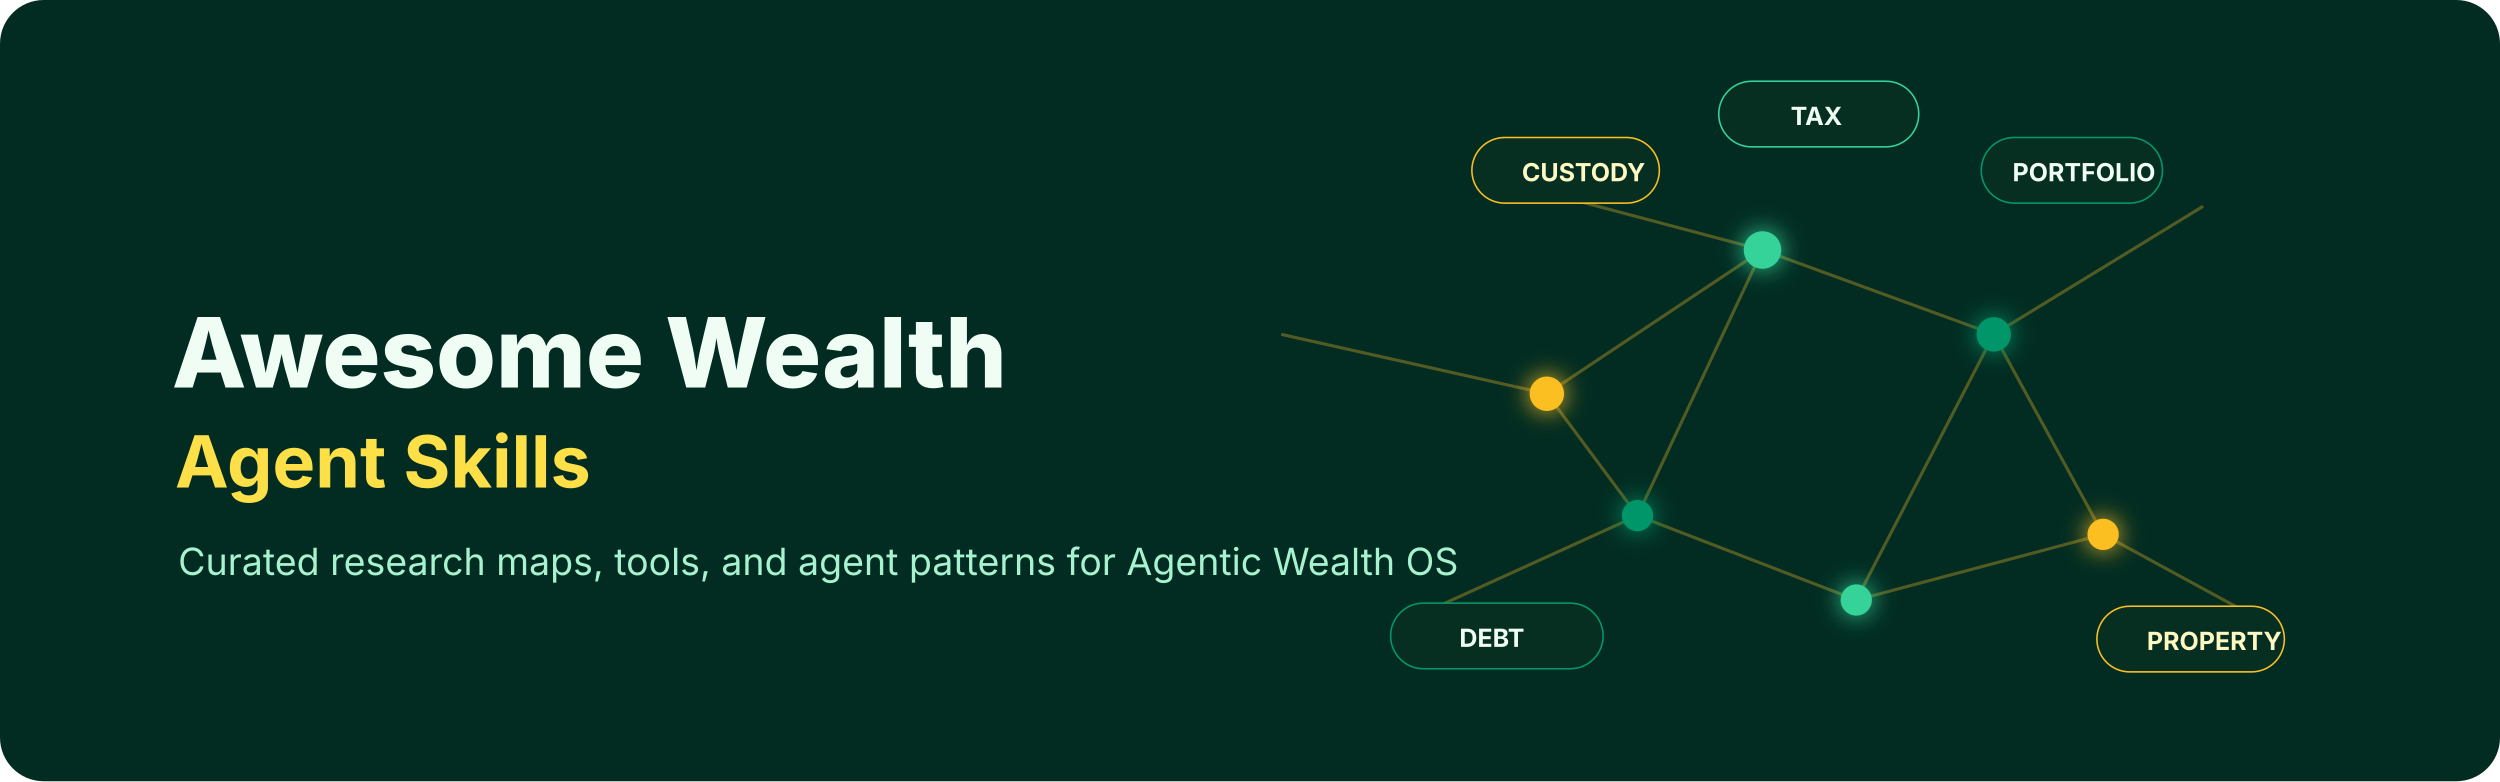
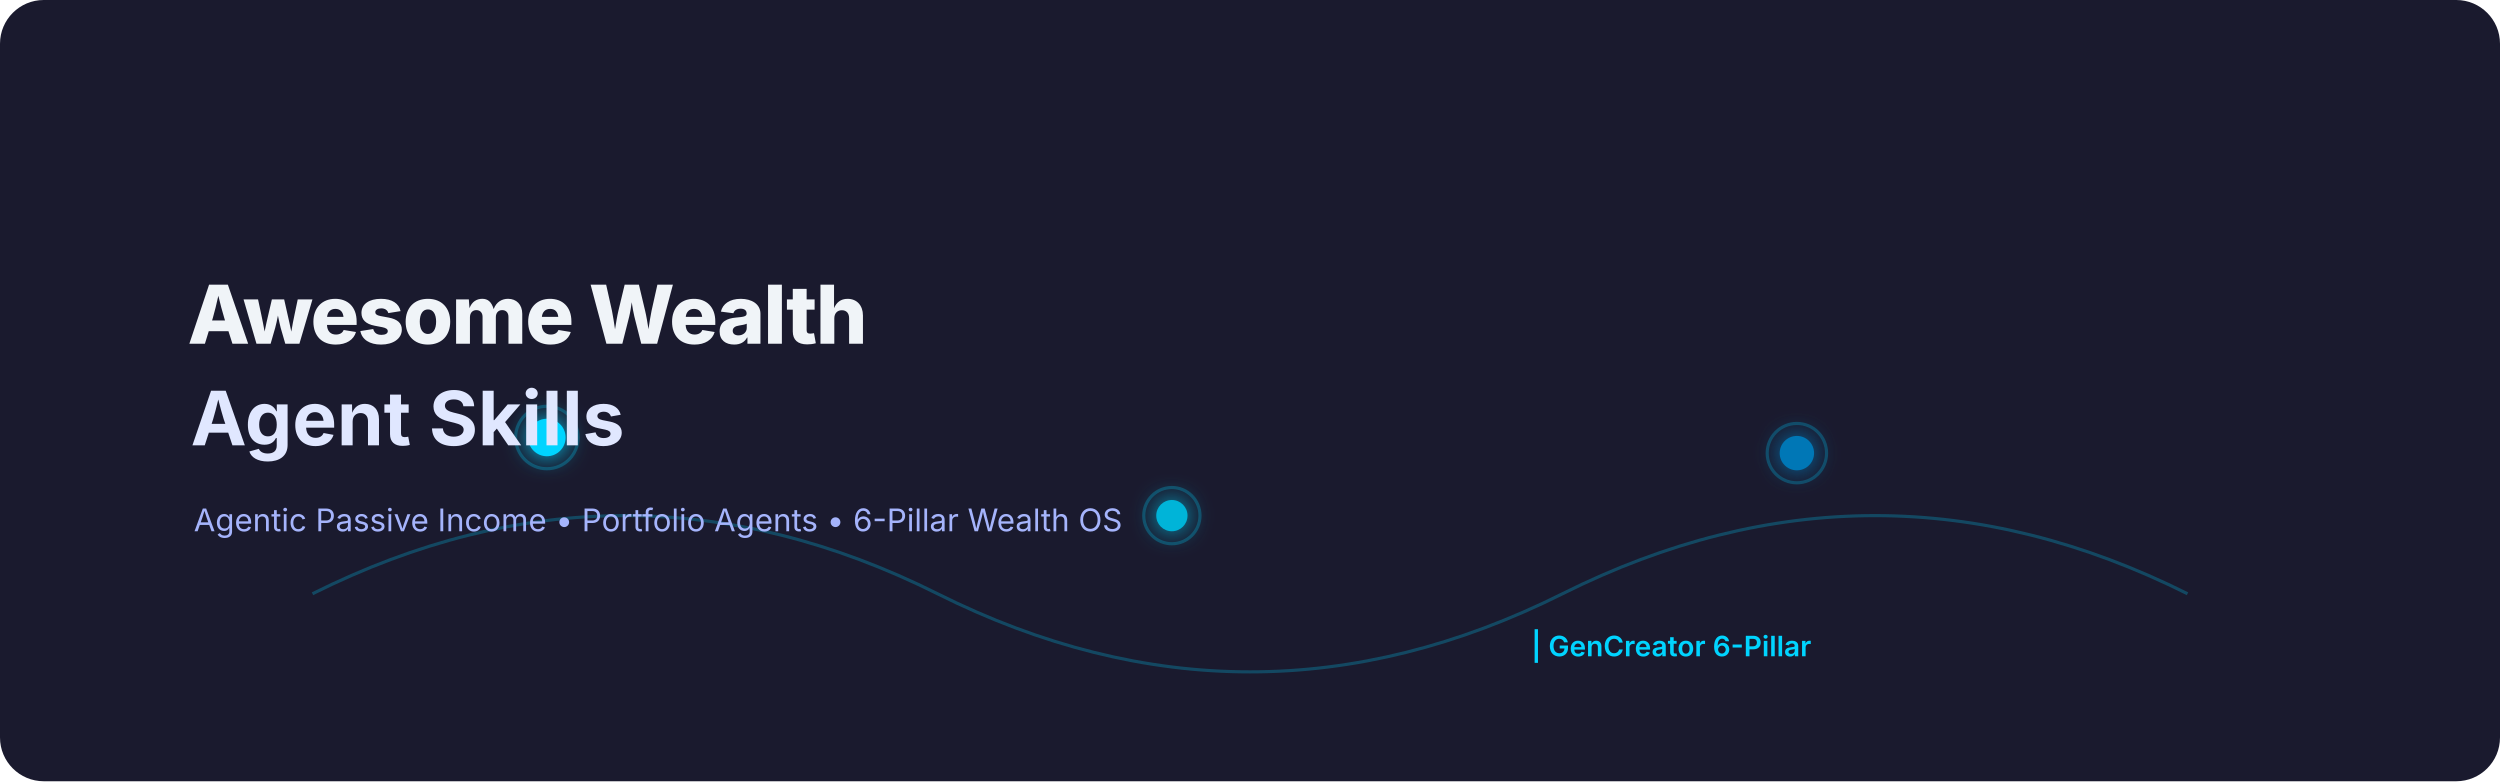
<svg xmlns="http://www.w3.org/2000/svg" width="1600" height="500" viewBox="0 0 1600 500" fill="none" role="img" aria-labelledby="title desc">
  <defs>
    <linearGradient id="bg" x1="0" y1="0" x2="1600" y2="500">
-       <stop stop-color="#022c22" />
-       <stop offset="0.48" stop-color="#064e3b" />
-       <stop offset="1" stop-color="#022c22" />
+       <stop stop-color="#1a1a2e" />
+       <stop offset="0.5" stop-color="#16213e" />
+       <stop offset="1" stop-color="#0f3460" />
    </linearGradient>
    <linearGradient id="accent" x1="200" y1="100" x2="1420" y2="420">
-       <stop stop-color="#fbbf24" />
-       <stop offset="0.45" stop-color="#34d399" />
-       <stop offset="1" stop-color="#059669" />
+       <stop stop-color="#00d4ff" />
+       <stop offset="0.5" stop-color="#00b4d8" />
+       <stop offset="1" stop-color="#0077b6" />
    </linearGradient>
    <filter id="glow" x="-30%" y="-30%" width="160%" height="160%">
      <feGaussianBlur stdDeviation="8" result="blur" />
      <feMerge>
        <feMergeNode in="blur" />
        <feMergeNode in="SourceGraphic" />
      </feMerge>
    </filter>
  </defs>
  <rect width="1600" height="500" rx="28" fill="url(#bg)" />
-   <g opacity="0.32" stroke="url(#accent)" stroke-width="2">
-     <path d="M990 252L1128 160L1276 214L1346 342L1188 384L1048 330L990 252Z" />
-     <path d="M962 116L1128 160M1276 214L1410 132M1346 342L1460 404M1048 330L916 390M990 252L820 214" />
-     <path d="M1128 160L1048 330M1276 214L1188 384" />
+   <g opacity="0.25" stroke="url(#accent)" stroke-width="2">
+     <path d="M200 380 Q400 280 600 380 Q800 480 1000 380 Q1200 280 1400 380" />
+     <circle cx="350" cy="280" r="20" fill="none" stroke="#00d4ff" />
+     <circle cx="750" cy="330" r="18" fill="none" stroke="#00d4ff" />
+     <circle cx="1150" cy="290" r="19" fill="none" stroke="#00d4ff" />
  </g>
  <g filter="url(#glow)">
-     <circle cx="990" cy="252" r="11" fill="#fbbf24" />
-     <circle cx="1128" cy="160" r="12" fill="#34d399" />
-     <circle cx="1276" cy="214" r="11" fill="#059669" />
-     <circle cx="1346" cy="342" r="10" fill="#fbbf24" />
-     <circle cx="1188" cy="384" r="10" fill="#34d399" />
-     <circle cx="1048" cy="330" r="10" fill="#059669" />
+     <circle cx="350" cy="280" r="12" fill="#00d4ff" />
+     <circle cx="750" cy="330" r="10" fill="#00b4d8" />
+     <circle cx="1150" cy="290" r="11" fill="#0077b6" />
  </g>
-   <g>
-     <rect x="942" y="88" width="120" height="42" rx="21" fill="#062f22" stroke="#fbbf24" />
-     <rect x="1100" y="52" width="128" height="42" rx="21" fill="#062f22" stroke="#34d399" />
-     <rect x="1268" y="88" width="116" height="42" rx="21" fill="#062f22" stroke="#059669" />
-     <rect x="1342" y="388" width="120" height="42" rx="21" fill="#062f22" stroke="#fbbf24" />
-     <rect x="890" y="386" width="136" height="42" rx="21" fill="#062f22" stroke="#059669" />
-   </g>
-   <text x="110" y="248" fill="#f0fdf4" font-family="Inter, Segoe UI, Arial, sans-serif" font-size="62" font-weight="800" letter-spacing="0">Awesome Wealth</text>
-   <text x="112" y="312" fill="#fde047" font-family="Inter, Segoe UI, Arial, sans-serif" font-size="46" font-weight="700" letter-spacing="0">Agent Skills</text>
-   <text x="114" y="368" fill="#a7f3d0" font-family="Inter, Segoe UI, Arial, sans-serif" font-size="24" letter-spacing="0">Curated research maps, tools, and agent patterns for Agentic Wealth OS</text>
-   <text x="974" y="116" fill="#fef9c3" font-family="Inter, Segoe UI, Arial, sans-serif" font-size="16" font-weight="700">CUSTODY</text>
-   <text x="1146" y="80" fill="#f0fdf4" font-family="Inter, Segoe UI, Arial, sans-serif" font-size="16" font-weight="700">TAX</text>
-   <text x="1288" y="116" fill="#f0fdf4" font-family="Inter, Segoe UI, Arial, sans-serif" font-size="16" font-weight="700">PORTFOLIO</text>
-   <text x="1374" y="416" fill="#fef9c3" font-family="Inter, Segoe UI, Arial, sans-serif" font-size="16" font-weight="700">PROPERTY</text>
-   <text x="934" y="414" fill="#f0fdf4" font-family="Inter, Segoe UI, Arial, sans-serif" font-size="16" font-weight="700">DEBT</text>
+   <text x="120" y="220" fill="#f0f4f8" font-family="Inter, Segoe UI, Arial, sans-serif" font-size="52" font-weight="800" letter-spacing="-1">Awesome Wealth</text>
+   <text x="122" y="285" fill="#e0e7ff" font-family="Inter, Segoe UI, Arial, sans-serif" font-size="48" font-weight="700">Agent Skills</text>
+   <text x="124" y="340" fill="#a5b4fc" font-family="Inter, Segoe UI, Arial, sans-serif" font-size="20" letter-spacing="0">Agentic Passive Income • Portfolio Agents • 6-Pillar Wealth OS</text>
+   <text x="980" y="420" fill="#00d4ff" font-family="Inter, Segoe UI, Arial, sans-serif" font-size="18" font-weight="600">| GenCreator 6-Pillar</text>
</svg>
